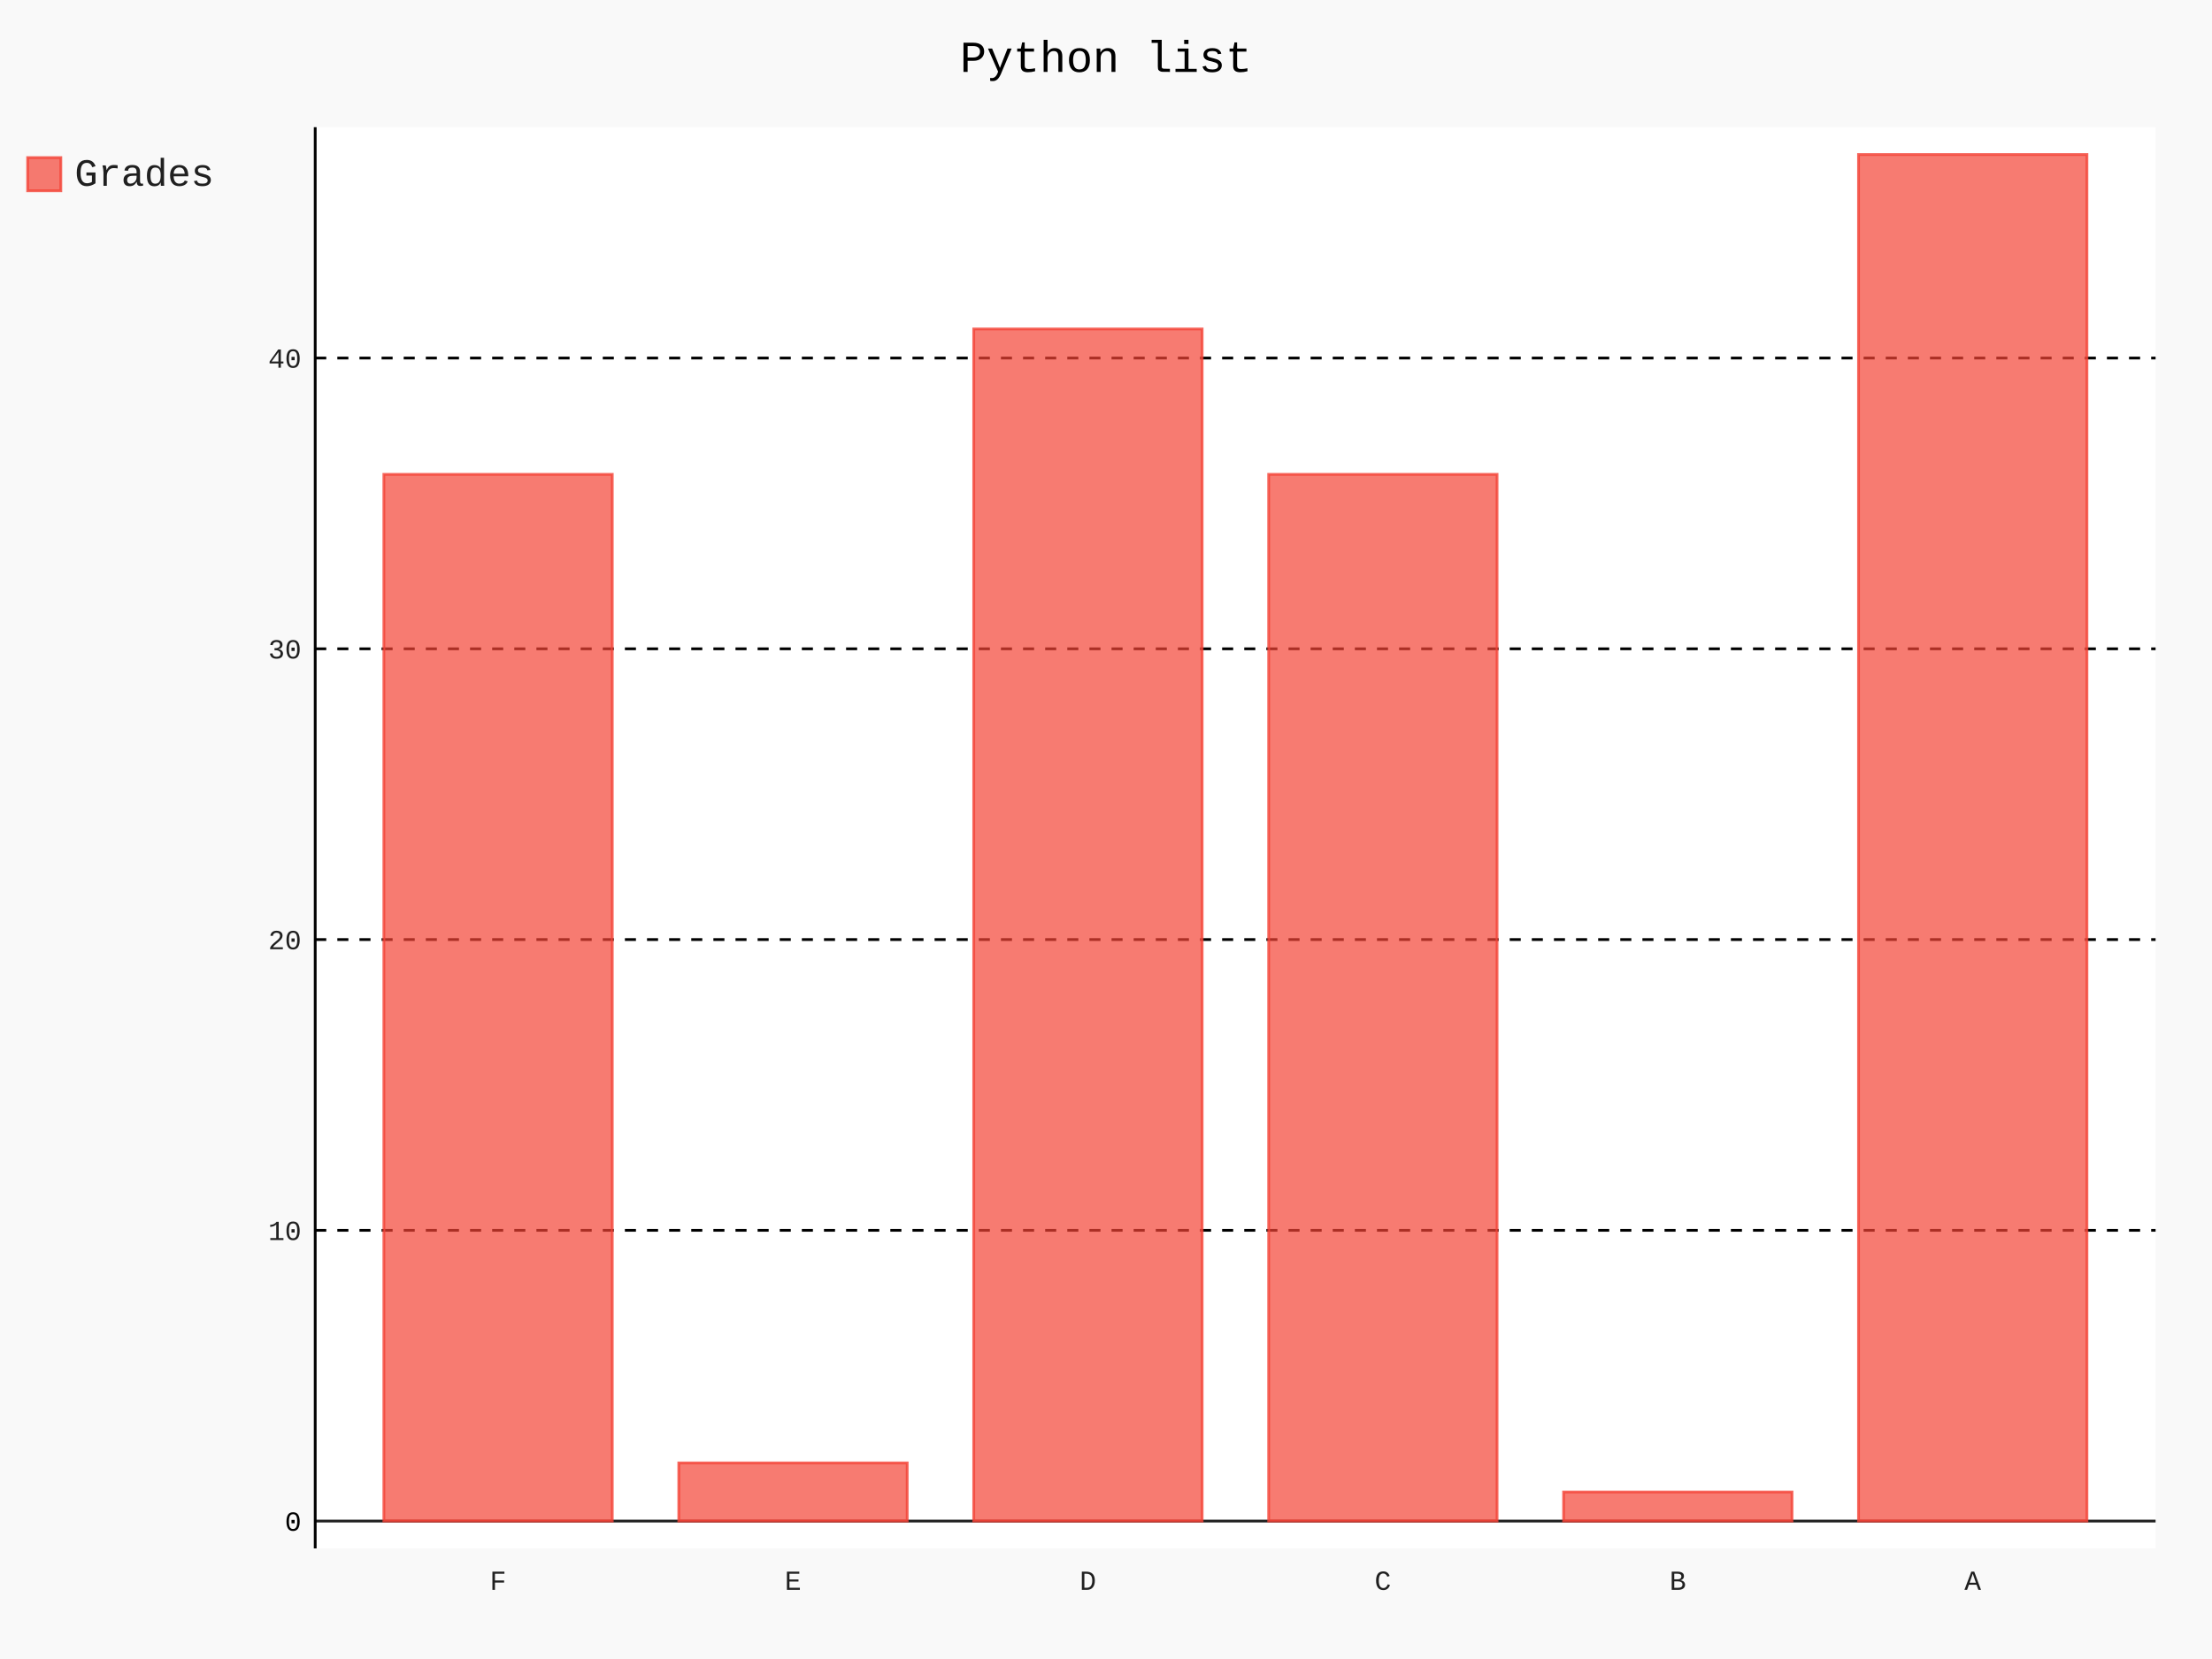
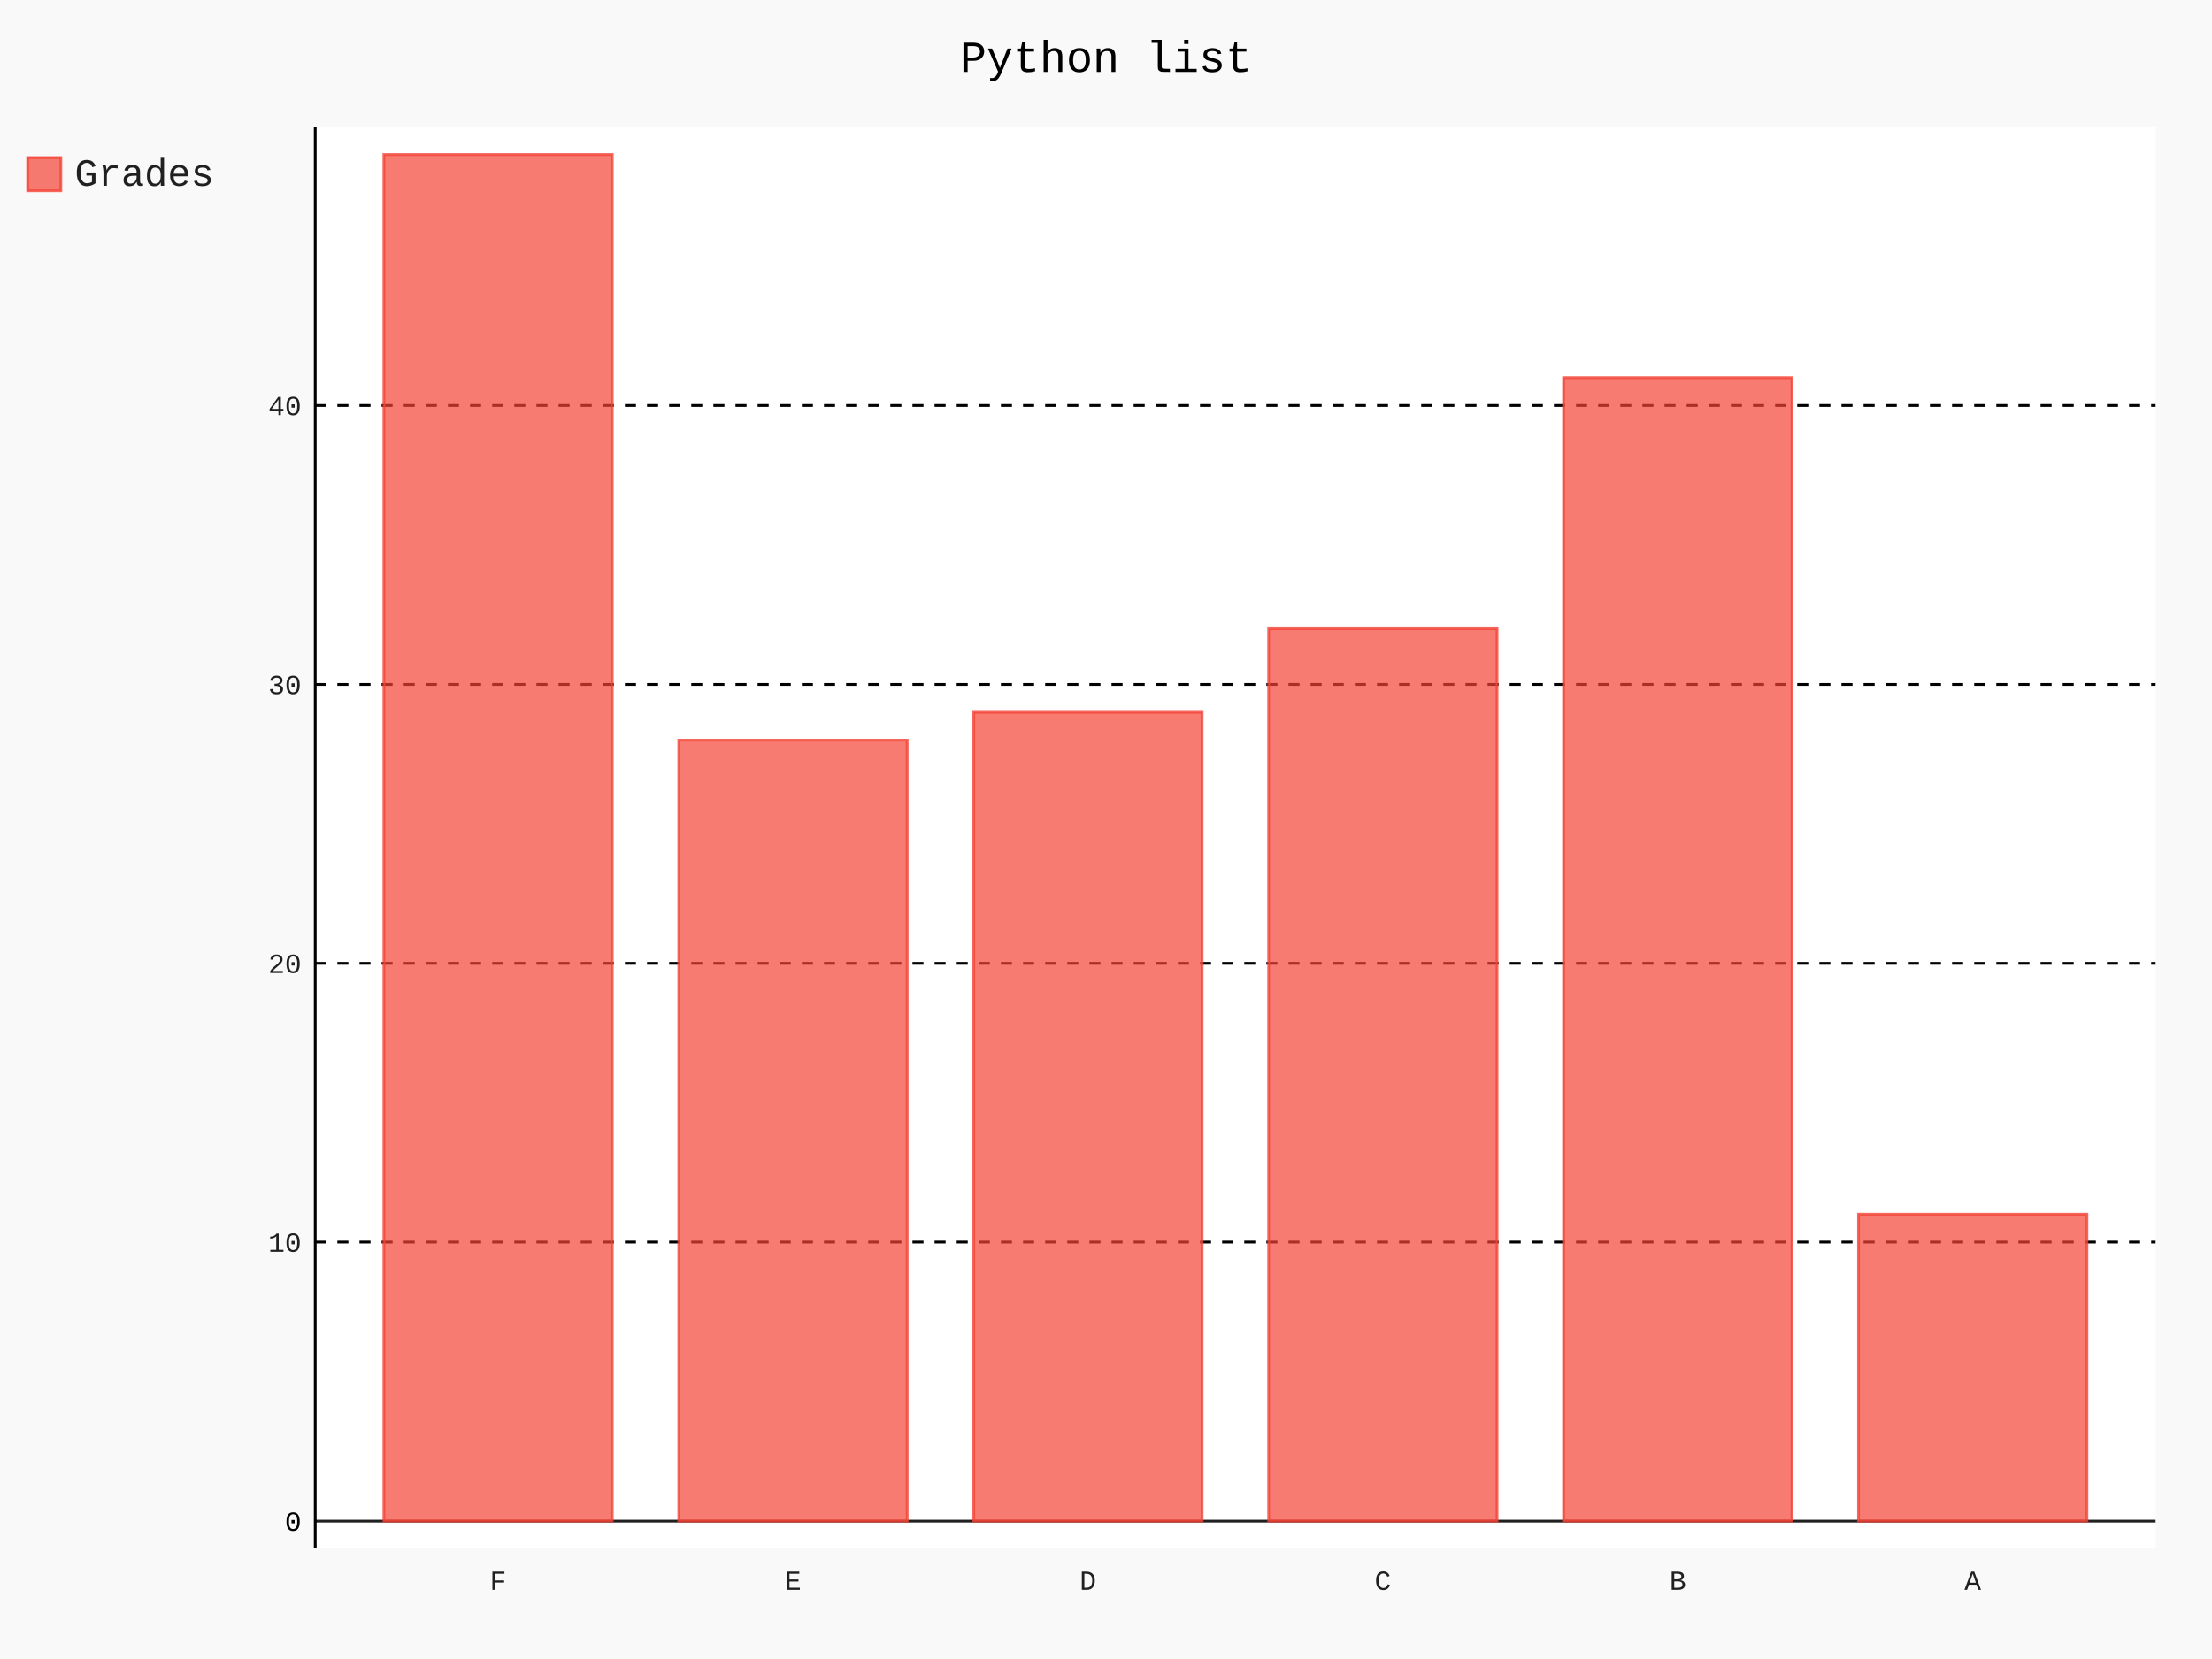
- <svg xmlns="http://www.w3.org/2000/svg" id="chart-efa1107f-5013-4cad-b286-b3de35f43d00" class="pygal-chart" viewBox="0 0 800 600">
+ <svg xmlns="http://www.w3.org/2000/svg" id="chart-a466864b-0126-4b16-9b97-ba7aaec79fc8" class="pygal-chart" viewBox="0 0 800 600">
  <defs>
-     <style type="text/css">#chart-efa1107f-5013-4cad-b286-b3de35f43d00{-webkit-user-select:none;-webkit-font-smoothing:antialiased;font-family:Consolas,"Liberation Mono",Menlo,Courier,monospace}#chart-efa1107f-5013-4cad-b286-b3de35f43d00 .title{font-family:Consolas,"Liberation Mono",Menlo,Courier,monospace;font-size:16px}#chart-efa1107f-5013-4cad-b286-b3de35f43d00 .legends .legend text{font-family:Consolas,"Liberation Mono",Menlo,Courier,monospace;font-size:14px}#chart-efa1107f-5013-4cad-b286-b3de35f43d00 .axis text{font-family:Consolas,"Liberation Mono",Menlo,Courier,monospace;font-size:10px}#chart-efa1107f-5013-4cad-b286-b3de35f43d00 .axis text.major{font-family:Consolas,"Liberation Mono",Menlo,Courier,monospace;font-size:10px}#chart-efa1107f-5013-4cad-b286-b3de35f43d00 .text-overlay text.value{font-family:Consolas,"Liberation Mono",Menlo,Courier,monospace;font-size:16px}#chart-efa1107f-5013-4cad-b286-b3de35f43d00 .text-overlay text.label{font-family:Consolas,"Liberation Mono",Menlo,Courier,monospace;font-size:10px}#chart-efa1107f-5013-4cad-b286-b3de35f43d00 .tooltip{font-family:Consolas,"Liberation Mono",Menlo,Courier,monospace;font-size:14px}#chart-efa1107f-5013-4cad-b286-b3de35f43d00 text.no_data{font-family:Consolas,"Liberation Mono",Menlo,Courier,monospace;font-size:64px}
- #chart-efa1107f-5013-4cad-b286-b3de35f43d00{background-color:rgba(249,249,249,1)}#chart-efa1107f-5013-4cad-b286-b3de35f43d00 path,#chart-efa1107f-5013-4cad-b286-b3de35f43d00 line,#chart-efa1107f-5013-4cad-b286-b3de35f43d00 rect,#chart-efa1107f-5013-4cad-b286-b3de35f43d00 circle{-webkit-transition:150ms;-moz-transition:150ms;transition:150ms}#chart-efa1107f-5013-4cad-b286-b3de35f43d00 .graph &gt; .background{fill:rgba(249,249,249,1)}#chart-efa1107f-5013-4cad-b286-b3de35f43d00 .plot &gt; .background{fill:rgba(255,255,255,1)}#chart-efa1107f-5013-4cad-b286-b3de35f43d00 .graph{fill:rgba(0,0,0,.87)}#chart-efa1107f-5013-4cad-b286-b3de35f43d00 text.no_data{fill:rgba(0,0,0,1)}#chart-efa1107f-5013-4cad-b286-b3de35f43d00 .title{fill:rgba(0,0,0,1)}#chart-efa1107f-5013-4cad-b286-b3de35f43d00 .legends .legend text{fill:rgba(0,0,0,.87)}#chart-efa1107f-5013-4cad-b286-b3de35f43d00 .legends .legend:hover text{fill:rgba(0,0,0,1)}#chart-efa1107f-5013-4cad-b286-b3de35f43d00 .axis .line{stroke:rgba(0,0,0,1)}#chart-efa1107f-5013-4cad-b286-b3de35f43d00 .axis .guide.line{stroke:rgba(0,0,0,.54)}#chart-efa1107f-5013-4cad-b286-b3de35f43d00 .axis .major.line{stroke:rgba(0,0,0,.87)}#chart-efa1107f-5013-4cad-b286-b3de35f43d00 .axis text.major{fill:rgba(0,0,0,1)}#chart-efa1107f-5013-4cad-b286-b3de35f43d00 .axis.y .guides:hover .guide.line,#chart-efa1107f-5013-4cad-b286-b3de35f43d00 .line-graph .axis.x .guides:hover .guide.line,#chart-efa1107f-5013-4cad-b286-b3de35f43d00 .stackedline-graph .axis.x .guides:hover .guide.line,#chart-efa1107f-5013-4cad-b286-b3de35f43d00 .xy-graph .axis.x .guides:hover .guide.line{stroke:rgba(0,0,0,1)}#chart-efa1107f-5013-4cad-b286-b3de35f43d00 .axis .guides:hover text{fill:rgba(0,0,0,1)}#chart-efa1107f-5013-4cad-b286-b3de35f43d00 .reactive{fill-opacity:.7;stroke-opacity:.8;stroke-width:1}#chart-efa1107f-5013-4cad-b286-b3de35f43d00 .ci{stroke:rgba(0,0,0,.87)}#chart-efa1107f-5013-4cad-b286-b3de35f43d00 .reactive.active,#chart-efa1107f-5013-4cad-b286-b3de35f43d00 .active .reactive{fill-opacity:.8;stroke-opacity:.9;stroke-width:4}#chart-efa1107f-5013-4cad-b286-b3de35f43d00 .ci .reactive.active{stroke-width:1.5}#chart-efa1107f-5013-4cad-b286-b3de35f43d00 .series text{fill:rgba(0,0,0,1)}#chart-efa1107f-5013-4cad-b286-b3de35f43d00 .tooltip rect{fill:rgba(255,255,255,1);stroke:rgba(0,0,0,1);-webkit-transition:opacity 150ms;-moz-transition:opacity 150ms;transition:opacity 150ms}#chart-efa1107f-5013-4cad-b286-b3de35f43d00 .tooltip .label{fill:rgba(0,0,0,.87)}#chart-efa1107f-5013-4cad-b286-b3de35f43d00 .tooltip .label{fill:rgba(0,0,0,.87)}#chart-efa1107f-5013-4cad-b286-b3de35f43d00 .tooltip .legend{font-size:.8em;fill:rgba(0,0,0,.54)}#chart-efa1107f-5013-4cad-b286-b3de35f43d00 .tooltip .x_label{font-size:.6em;fill:rgba(0,0,0,1)}#chart-efa1107f-5013-4cad-b286-b3de35f43d00 .tooltip .xlink{font-size:.5em;text-decoration:underline}#chart-efa1107f-5013-4cad-b286-b3de35f43d00 .tooltip .value{font-size:1.5em}#chart-efa1107f-5013-4cad-b286-b3de35f43d00 .bound{font-size:.5em}#chart-efa1107f-5013-4cad-b286-b3de35f43d00 .max-value{font-size:.75em;fill:rgba(0,0,0,.54)}#chart-efa1107f-5013-4cad-b286-b3de35f43d00 .map-element{fill:rgba(255,255,255,1);stroke:rgba(0,0,0,.54) !important}#chart-efa1107f-5013-4cad-b286-b3de35f43d00 .map-element .reactive{fill-opacity:inherit;stroke-opacity:inherit}#chart-efa1107f-5013-4cad-b286-b3de35f43d00 .color-0,#chart-efa1107f-5013-4cad-b286-b3de35f43d00 .color-0 a:visited{stroke:#F44336;fill:#F44336}#chart-efa1107f-5013-4cad-b286-b3de35f43d00 .text-overlay .color-0 text{fill:black}
- #chart-efa1107f-5013-4cad-b286-b3de35f43d00 text.no_data{text-anchor:middle}#chart-efa1107f-5013-4cad-b286-b3de35f43d00 .guide.line{fill:none}#chart-efa1107f-5013-4cad-b286-b3de35f43d00 .centered{text-anchor:middle}#chart-efa1107f-5013-4cad-b286-b3de35f43d00 .title{text-anchor:middle}#chart-efa1107f-5013-4cad-b286-b3de35f43d00 .legends .legend text{fill-opacity:1}#chart-efa1107f-5013-4cad-b286-b3de35f43d00 .axis.x text{text-anchor:middle}#chart-efa1107f-5013-4cad-b286-b3de35f43d00 .axis.x:not(.web) text[transform]{text-anchor:start}#chart-efa1107f-5013-4cad-b286-b3de35f43d00 .axis.x:not(.web) text[transform].backwards{text-anchor:end}#chart-efa1107f-5013-4cad-b286-b3de35f43d00 .axis.y text{text-anchor:end}#chart-efa1107f-5013-4cad-b286-b3de35f43d00 .axis.y text[transform].backwards{text-anchor:start}#chart-efa1107f-5013-4cad-b286-b3de35f43d00 .axis.y2 text{text-anchor:start}#chart-efa1107f-5013-4cad-b286-b3de35f43d00 .axis.y2 text[transform].backwards{text-anchor:end}#chart-efa1107f-5013-4cad-b286-b3de35f43d00 .axis .guide.line{stroke-dasharray:4,4;stroke:black}#chart-efa1107f-5013-4cad-b286-b3de35f43d00 .axis .major.guide.line{stroke-dasharray:6,6;stroke:black}#chart-efa1107f-5013-4cad-b286-b3de35f43d00 .horizontal .axis.y .guide.line,#chart-efa1107f-5013-4cad-b286-b3de35f43d00 .horizontal .axis.y2 .guide.line,#chart-efa1107f-5013-4cad-b286-b3de35f43d00 .vertical .axis.x .guide.line{opacity:0}#chart-efa1107f-5013-4cad-b286-b3de35f43d00 .horizontal .axis.always_show .guide.line,#chart-efa1107f-5013-4cad-b286-b3de35f43d00 .vertical .axis.always_show .guide.line{opacity:1 !important}#chart-efa1107f-5013-4cad-b286-b3de35f43d00 .axis.y .guides:hover .guide.line,#chart-efa1107f-5013-4cad-b286-b3de35f43d00 .axis.y2 .guides:hover .guide.line,#chart-efa1107f-5013-4cad-b286-b3de35f43d00 .axis.x .guides:hover .guide.line{opacity:1}#chart-efa1107f-5013-4cad-b286-b3de35f43d00 .axis .guides:hover text{opacity:1}#chart-efa1107f-5013-4cad-b286-b3de35f43d00 .nofill{fill:none}#chart-efa1107f-5013-4cad-b286-b3de35f43d00 .subtle-fill{fill-opacity:.2}#chart-efa1107f-5013-4cad-b286-b3de35f43d00 .dot{stroke-width:1px;fill-opacity:1;stroke-opacity:1}#chart-efa1107f-5013-4cad-b286-b3de35f43d00 .dot.active{stroke-width:5px}#chart-efa1107f-5013-4cad-b286-b3de35f43d00 .dot.negative{fill:transparent}#chart-efa1107f-5013-4cad-b286-b3de35f43d00 text,#chart-efa1107f-5013-4cad-b286-b3de35f43d00 tspan{stroke:none !important}#chart-efa1107f-5013-4cad-b286-b3de35f43d00 .series text.active{opacity:1}#chart-efa1107f-5013-4cad-b286-b3de35f43d00 .tooltip rect{fill-opacity:.95;stroke-width:.5}#chart-efa1107f-5013-4cad-b286-b3de35f43d00 .tooltip text{fill-opacity:1}#chart-efa1107f-5013-4cad-b286-b3de35f43d00 .showable{visibility:hidden}#chart-efa1107f-5013-4cad-b286-b3de35f43d00 .showable.shown{visibility:visible}#chart-efa1107f-5013-4cad-b286-b3de35f43d00 .gauge-background{fill:rgba(229,229,229,1);stroke:none}#chart-efa1107f-5013-4cad-b286-b3de35f43d00 .bg-lines{stroke:rgba(249,249,249,1);stroke-width:2px}</style>
+     <style type="text/css">#chart-a466864b-0126-4b16-9b97-ba7aaec79fc8{-webkit-user-select:none;-webkit-font-smoothing:antialiased;font-family:Consolas,"Liberation Mono",Menlo,Courier,monospace}#chart-a466864b-0126-4b16-9b97-ba7aaec79fc8 .title{font-family:Consolas,"Liberation Mono",Menlo,Courier,monospace;font-size:16px}#chart-a466864b-0126-4b16-9b97-ba7aaec79fc8 .legends .legend text{font-family:Consolas,"Liberation Mono",Menlo,Courier,monospace;font-size:14px}#chart-a466864b-0126-4b16-9b97-ba7aaec79fc8 .axis text{font-family:Consolas,"Liberation Mono",Menlo,Courier,monospace;font-size:10px}#chart-a466864b-0126-4b16-9b97-ba7aaec79fc8 .axis text.major{font-family:Consolas,"Liberation Mono",Menlo,Courier,monospace;font-size:10px}#chart-a466864b-0126-4b16-9b97-ba7aaec79fc8 .text-overlay text.value{font-family:Consolas,"Liberation Mono",Menlo,Courier,monospace;font-size:16px}#chart-a466864b-0126-4b16-9b97-ba7aaec79fc8 .text-overlay text.label{font-family:Consolas,"Liberation Mono",Menlo,Courier,monospace;font-size:10px}#chart-a466864b-0126-4b16-9b97-ba7aaec79fc8 .tooltip{font-family:Consolas,"Liberation Mono",Menlo,Courier,monospace;font-size:14px}#chart-a466864b-0126-4b16-9b97-ba7aaec79fc8 text.no_data{font-family:Consolas,"Liberation Mono",Menlo,Courier,monospace;font-size:64px}
+ #chart-a466864b-0126-4b16-9b97-ba7aaec79fc8{background-color:rgba(249,249,249,1)}#chart-a466864b-0126-4b16-9b97-ba7aaec79fc8 path,#chart-a466864b-0126-4b16-9b97-ba7aaec79fc8 line,#chart-a466864b-0126-4b16-9b97-ba7aaec79fc8 rect,#chart-a466864b-0126-4b16-9b97-ba7aaec79fc8 circle{-webkit-transition:150ms;-moz-transition:150ms;transition:150ms}#chart-a466864b-0126-4b16-9b97-ba7aaec79fc8 .graph &gt; .background{fill:rgba(249,249,249,1)}#chart-a466864b-0126-4b16-9b97-ba7aaec79fc8 .plot &gt; .background{fill:rgba(255,255,255,1)}#chart-a466864b-0126-4b16-9b97-ba7aaec79fc8 .graph{fill:rgba(0,0,0,.87)}#chart-a466864b-0126-4b16-9b97-ba7aaec79fc8 text.no_data{fill:rgba(0,0,0,1)}#chart-a466864b-0126-4b16-9b97-ba7aaec79fc8 .title{fill:rgba(0,0,0,1)}#chart-a466864b-0126-4b16-9b97-ba7aaec79fc8 .legends .legend text{fill:rgba(0,0,0,.87)}#chart-a466864b-0126-4b16-9b97-ba7aaec79fc8 .legends .legend:hover text{fill:rgba(0,0,0,1)}#chart-a466864b-0126-4b16-9b97-ba7aaec79fc8 .axis .line{stroke:rgba(0,0,0,1)}#chart-a466864b-0126-4b16-9b97-ba7aaec79fc8 .axis .guide.line{stroke:rgba(0,0,0,.54)}#chart-a466864b-0126-4b16-9b97-ba7aaec79fc8 .axis .major.line{stroke:rgba(0,0,0,.87)}#chart-a466864b-0126-4b16-9b97-ba7aaec79fc8 .axis text.major{fill:rgba(0,0,0,1)}#chart-a466864b-0126-4b16-9b97-ba7aaec79fc8 .axis.y .guides:hover .guide.line,#chart-a466864b-0126-4b16-9b97-ba7aaec79fc8 .line-graph .axis.x .guides:hover .guide.line,#chart-a466864b-0126-4b16-9b97-ba7aaec79fc8 .stackedline-graph .axis.x .guides:hover .guide.line,#chart-a466864b-0126-4b16-9b97-ba7aaec79fc8 .xy-graph .axis.x .guides:hover .guide.line{stroke:rgba(0,0,0,1)}#chart-a466864b-0126-4b16-9b97-ba7aaec79fc8 .axis .guides:hover text{fill:rgba(0,0,0,1)}#chart-a466864b-0126-4b16-9b97-ba7aaec79fc8 .reactive{fill-opacity:.7;stroke-opacity:.8;stroke-width:1}#chart-a466864b-0126-4b16-9b97-ba7aaec79fc8 .ci{stroke:rgba(0,0,0,.87)}#chart-a466864b-0126-4b16-9b97-ba7aaec79fc8 .reactive.active,#chart-a466864b-0126-4b16-9b97-ba7aaec79fc8 .active .reactive{fill-opacity:.8;stroke-opacity:.9;stroke-width:4}#chart-a466864b-0126-4b16-9b97-ba7aaec79fc8 .ci .reactive.active{stroke-width:1.5}#chart-a466864b-0126-4b16-9b97-ba7aaec79fc8 .series text{fill:rgba(0,0,0,1)}#chart-a466864b-0126-4b16-9b97-ba7aaec79fc8 .tooltip rect{fill:rgba(255,255,255,1);stroke:rgba(0,0,0,1);-webkit-transition:opacity 150ms;-moz-transition:opacity 150ms;transition:opacity 150ms}#chart-a466864b-0126-4b16-9b97-ba7aaec79fc8 .tooltip .label{fill:rgba(0,0,0,.87)}#chart-a466864b-0126-4b16-9b97-ba7aaec79fc8 .tooltip .label{fill:rgba(0,0,0,.87)}#chart-a466864b-0126-4b16-9b97-ba7aaec79fc8 .tooltip .legend{font-size:.8em;fill:rgba(0,0,0,.54)}#chart-a466864b-0126-4b16-9b97-ba7aaec79fc8 .tooltip .x_label{font-size:.6em;fill:rgba(0,0,0,1)}#chart-a466864b-0126-4b16-9b97-ba7aaec79fc8 .tooltip .xlink{font-size:.5em;text-decoration:underline}#chart-a466864b-0126-4b16-9b97-ba7aaec79fc8 .tooltip .value{font-size:1.5em}#chart-a466864b-0126-4b16-9b97-ba7aaec79fc8 .bound{font-size:.5em}#chart-a466864b-0126-4b16-9b97-ba7aaec79fc8 .max-value{font-size:.75em;fill:rgba(0,0,0,.54)}#chart-a466864b-0126-4b16-9b97-ba7aaec79fc8 .map-element{fill:rgba(255,255,255,1);stroke:rgba(0,0,0,.54) !important}#chart-a466864b-0126-4b16-9b97-ba7aaec79fc8 .map-element .reactive{fill-opacity:inherit;stroke-opacity:inherit}#chart-a466864b-0126-4b16-9b97-ba7aaec79fc8 .color-0,#chart-a466864b-0126-4b16-9b97-ba7aaec79fc8 .color-0 a:visited{stroke:#F44336;fill:#F44336}#chart-a466864b-0126-4b16-9b97-ba7aaec79fc8 .text-overlay .color-0 text{fill:black}
+ #chart-a466864b-0126-4b16-9b97-ba7aaec79fc8 text.no_data{text-anchor:middle}#chart-a466864b-0126-4b16-9b97-ba7aaec79fc8 .guide.line{fill:none}#chart-a466864b-0126-4b16-9b97-ba7aaec79fc8 .centered{text-anchor:middle}#chart-a466864b-0126-4b16-9b97-ba7aaec79fc8 .title{text-anchor:middle}#chart-a466864b-0126-4b16-9b97-ba7aaec79fc8 .legends .legend text{fill-opacity:1}#chart-a466864b-0126-4b16-9b97-ba7aaec79fc8 .axis.x text{text-anchor:middle}#chart-a466864b-0126-4b16-9b97-ba7aaec79fc8 .axis.x:not(.web) text[transform]{text-anchor:start}#chart-a466864b-0126-4b16-9b97-ba7aaec79fc8 .axis.x:not(.web) text[transform].backwards{text-anchor:end}#chart-a466864b-0126-4b16-9b97-ba7aaec79fc8 .axis.y text{text-anchor:end}#chart-a466864b-0126-4b16-9b97-ba7aaec79fc8 .axis.y text[transform].backwards{text-anchor:start}#chart-a466864b-0126-4b16-9b97-ba7aaec79fc8 .axis.y2 text{text-anchor:start}#chart-a466864b-0126-4b16-9b97-ba7aaec79fc8 .axis.y2 text[transform].backwards{text-anchor:end}#chart-a466864b-0126-4b16-9b97-ba7aaec79fc8 .axis .guide.line{stroke-dasharray:4,4;stroke:black}#chart-a466864b-0126-4b16-9b97-ba7aaec79fc8 .axis .major.guide.line{stroke-dasharray:6,6;stroke:black}#chart-a466864b-0126-4b16-9b97-ba7aaec79fc8 .horizontal .axis.y .guide.line,#chart-a466864b-0126-4b16-9b97-ba7aaec79fc8 .horizontal .axis.y2 .guide.line,#chart-a466864b-0126-4b16-9b97-ba7aaec79fc8 .vertical .axis.x .guide.line{opacity:0}#chart-a466864b-0126-4b16-9b97-ba7aaec79fc8 .horizontal .axis.always_show .guide.line,#chart-a466864b-0126-4b16-9b97-ba7aaec79fc8 .vertical .axis.always_show .guide.line{opacity:1 !important}#chart-a466864b-0126-4b16-9b97-ba7aaec79fc8 .axis.y .guides:hover .guide.line,#chart-a466864b-0126-4b16-9b97-ba7aaec79fc8 .axis.y2 .guides:hover .guide.line,#chart-a466864b-0126-4b16-9b97-ba7aaec79fc8 .axis.x .guides:hover .guide.line{opacity:1}#chart-a466864b-0126-4b16-9b97-ba7aaec79fc8 .axis .guides:hover text{opacity:1}#chart-a466864b-0126-4b16-9b97-ba7aaec79fc8 .nofill{fill:none}#chart-a466864b-0126-4b16-9b97-ba7aaec79fc8 .subtle-fill{fill-opacity:.2}#chart-a466864b-0126-4b16-9b97-ba7aaec79fc8 .dot{stroke-width:1px;fill-opacity:1;stroke-opacity:1}#chart-a466864b-0126-4b16-9b97-ba7aaec79fc8 .dot.active{stroke-width:5px}#chart-a466864b-0126-4b16-9b97-ba7aaec79fc8 .dot.negative{fill:transparent}#chart-a466864b-0126-4b16-9b97-ba7aaec79fc8 text,#chart-a466864b-0126-4b16-9b97-ba7aaec79fc8 tspan{stroke:none !important}#chart-a466864b-0126-4b16-9b97-ba7aaec79fc8 .series text.active{opacity:1}#chart-a466864b-0126-4b16-9b97-ba7aaec79fc8 .tooltip rect{fill-opacity:.95;stroke-width:.5}#chart-a466864b-0126-4b16-9b97-ba7aaec79fc8 .tooltip text{fill-opacity:1}#chart-a466864b-0126-4b16-9b97-ba7aaec79fc8 .showable{visibility:hidden}#chart-a466864b-0126-4b16-9b97-ba7aaec79fc8 .showable.shown{visibility:visible}#chart-a466864b-0126-4b16-9b97-ba7aaec79fc8 .gauge-background{fill:rgba(229,229,229,1);stroke:none}#chart-a466864b-0126-4b16-9b97-ba7aaec79fc8 .bg-lines{stroke:rgba(249,249,249,1);stroke-width:2px}</style>
  </defs>
  <g class="graph bar-graph vertical">
    <rect x="0" y="0" width="800" height="600" class="background" />
    <g transform="translate(114, 46)" class="plot">
      <rect x="0" y="0" width="665.6" height="514" class="background" />
      <g class="axis y always_show">
        <g class="guides">
          <path d="M0 504.115 h665.6" class="axis major line" />
          <text x="-5" y="507.615" class="major">0</text>
        </g>
        <g class="guides">
-           <path d="M0 398.96 h665.6" class="guide line" />
-           <text x="-5" y="402.46" class="">10</text>
+           <path d="M0 403.252 h665.6" class="guide line" />
+           <text x="-5" y="406.752" class="">10</text>
        </g>
        <g class="guides">
-           <path d="M0 293.804 h665.6" class="guide line" />
-           <text x="-5" y="297.304" class="">20</text>
+           <path d="M0 302.389 h665.6" class="guide line" />
+           <text x="-5" y="305.889" class="">20</text>
        </g>
        <g class="guides">
-           <path d="M0 188.649 h665.6" class="guide line" />
-           <text x="-5" y="192.149" class="">30</text>
+           <path d="M0 201.525 h665.6" class="guide line" />
+           <text x="-5" y="205.025" class="">30</text>
        </g>
        <g class="guides">
-           <path d="M0 83.493 h665.6" class="guide line" />
-           <text x="-5" y="86.993" class="">40</text>
+           <path d="M0 100.662 h665.6" class="guide line" />
+           <text x="-5" y="104.162" class="">40</text>
        </g>
      </g>
      <g class="axis x">
        <path d="M0 0 v514" class="line" />
        <g class="guides">
          <path d="M66.133 0 v514" class="guide line" />
          <text x="66.133" y="529.0" class="">F</text>
        </g>
        <g class="guides">
          <path d="M172.8 0 v514" class="guide line" />
          <text x="172.8" y="529.0" class="">E</text>
        </g>
        <g class="guides">
          <path d="M279.467 0 v514" class="guide line" />
          <text x="279.467" y="529.0" class="">D</text>
        </g>
        <g class="guides">
          <path d="M386.133 0 v514" class="guide line" />
          <text x="386.133" y="529.0" class="">C</text>
        </g>
        <g class="guides">
          <path d="M492.8 0 v514" class="guide line" />
          <text x="492.8" y="529.0" class="">B</text>
        </g>
        <g class="guides">
          <path d="M599.467 0 v514" class="guide line" />
          <text x="599.467" y="529.0" class="">A</text>
        </g>
      </g>
      <g class="series serie-0 color-0">
        <g class="bars">
          <g class="bar">
-             <rect x="24.832" y="125.556" rx="0" ry="0" width="82.603" height="378.56" class="rect reactive tooltip-trigger" />
+             <rect x="24.832" y="9.885" rx="0" ry="0" width="82.603" height="494.231" class="rect reactive tooltip-trigger" />
          </g>
          <g class="bar">
-             <rect x="131.499" y="483.084" rx="0" ry="0" width="82.603" height="21.031" class="rect reactive tooltip-trigger" />
+             <rect x="131.499" y="221.698" rx="0" ry="0" width="82.603" height="282.418" class="rect reactive tooltip-trigger" />
          </g>
          <g class="bar">
-             <rect x="238.165" y="72.978" rx="0" ry="0" width="82.603" height="431.137" class="rect reactive tooltip-trigger" />
+             <rect x="238.165" y="211.611" rx="0" ry="0" width="82.603" height="292.504" class="rect reactive tooltip-trigger" />
          </g>
          <g class="bar">
-             <rect x="344.832" y="125.556" rx="0" ry="0" width="82.603" height="378.56" class="rect reactive tooltip-trigger" />
+             <rect x="344.832" y="181.352" rx="0" ry="0" width="82.603" height="322.763" class="rect reactive tooltip-trigger" />
          </g>
          <g class="bar">
-             <rect x="451.499" y="493.6" rx="0" ry="0" width="82.603" height="10.516" class="rect reactive tooltip-trigger" />
+             <rect x="451.499" y="90.575" rx="0" ry="0" width="82.603" height="413.54" class="rect reactive tooltip-trigger" />
          </g>
          <g class="bar">
-             <rect x="558.165" y="9.885" rx="0" ry="0" width="82.603" height="494.231" class="rect reactive tooltip-trigger" />
+             <rect x="558.165" y="393.166" rx="0" ry="0" width="82.603" height="110.95" class="rect reactive tooltip-trigger" />
          </g>
        </g>
      </g>
    </g>
    <g class="titles">
      <text x="400.0" y="26" class="title plot_title">Python list</text>
    </g>
    <g transform="translate(114, 46)" class="plot overlay">
      <g class="series serie-0 color-0" />
    </g>
    <g transform="translate(114, 46)" class="plot text-overlay">
      <g class="series serie-0 color-0" />
    </g>
    <g transform="translate(114, 46)" class="plot tooltip-overlay">
      <g transform="translate(0 0)" style="opacity: 0" class="tooltip">
        <rect rx="0" ry="0" width="0" height="0" class="tooltip-box" />
        <g class="text" />
      </g>
    </g>
    <g transform="translate(10, 56)" class="legends">
      <g id="activate-serie-0" class="legend reactive activate-serie">
        <rect x="0.0" y="1.0" width="12" height="12" class="color-0 reactive" />
        <text x="17.0" y="11.2">Grades</text>
      </g>
    </g>
    <g transform="translate(790, 56)" class="legends" />
  </g>
</svg>
